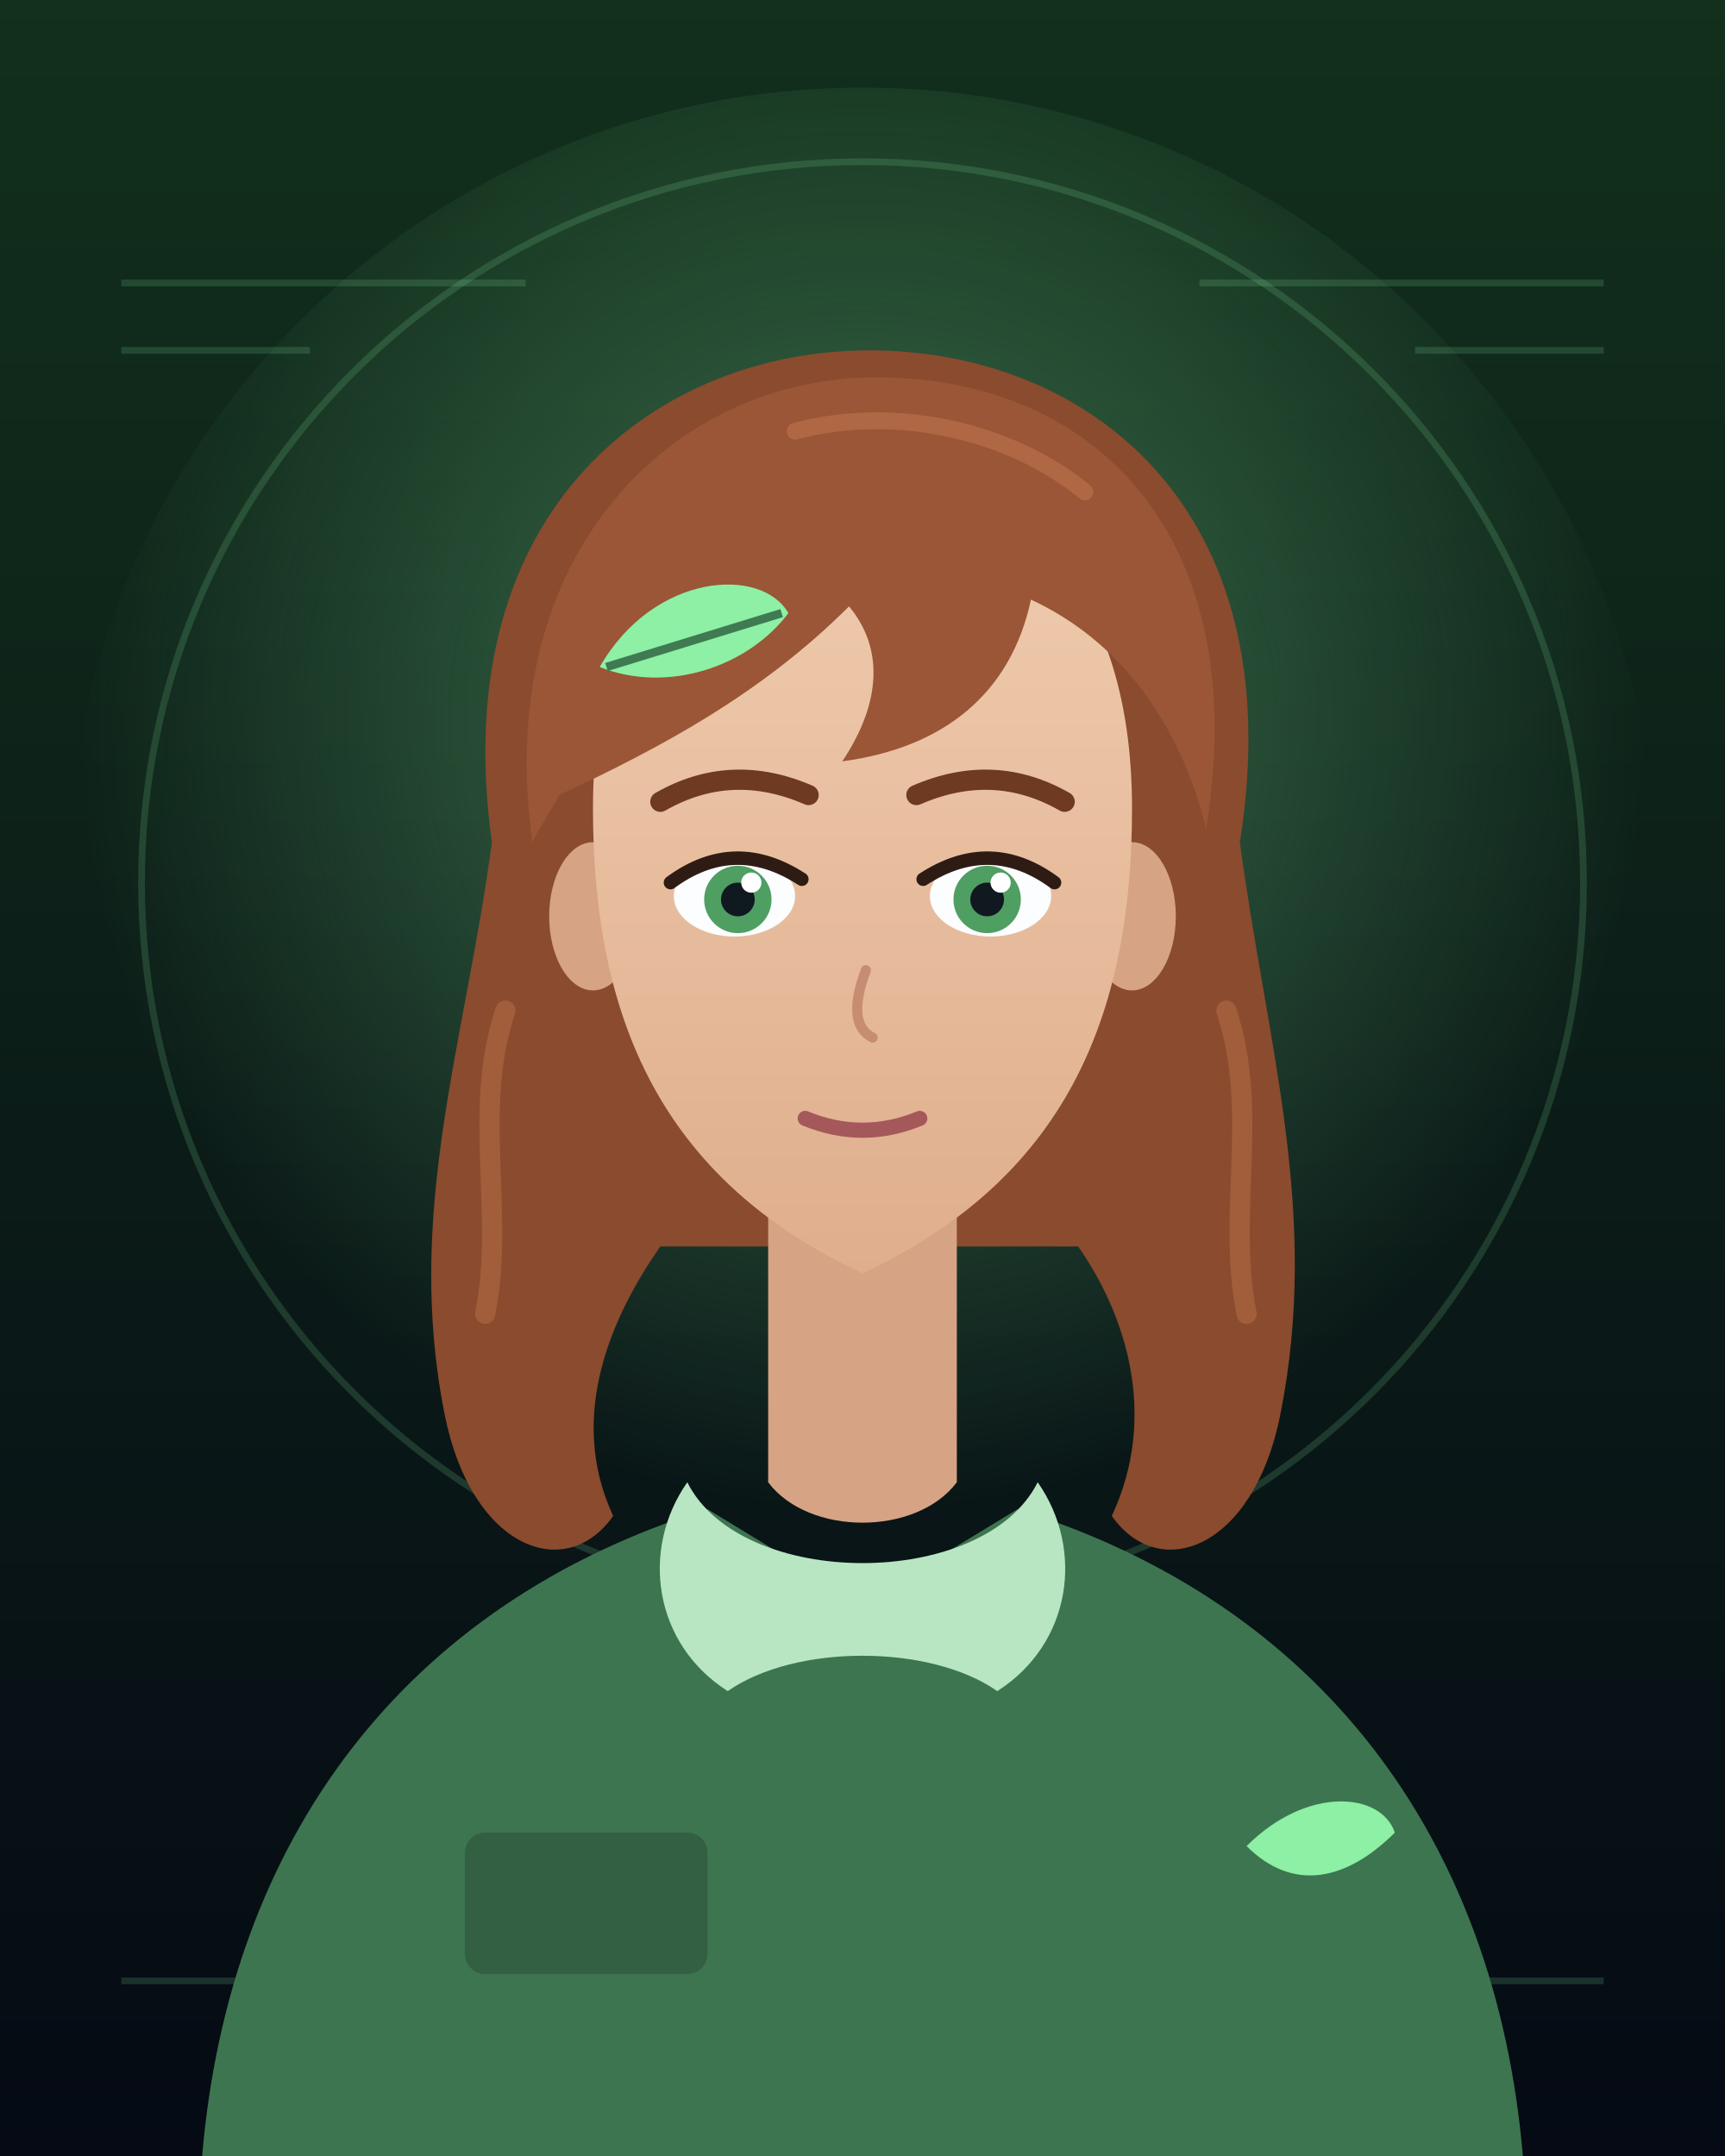
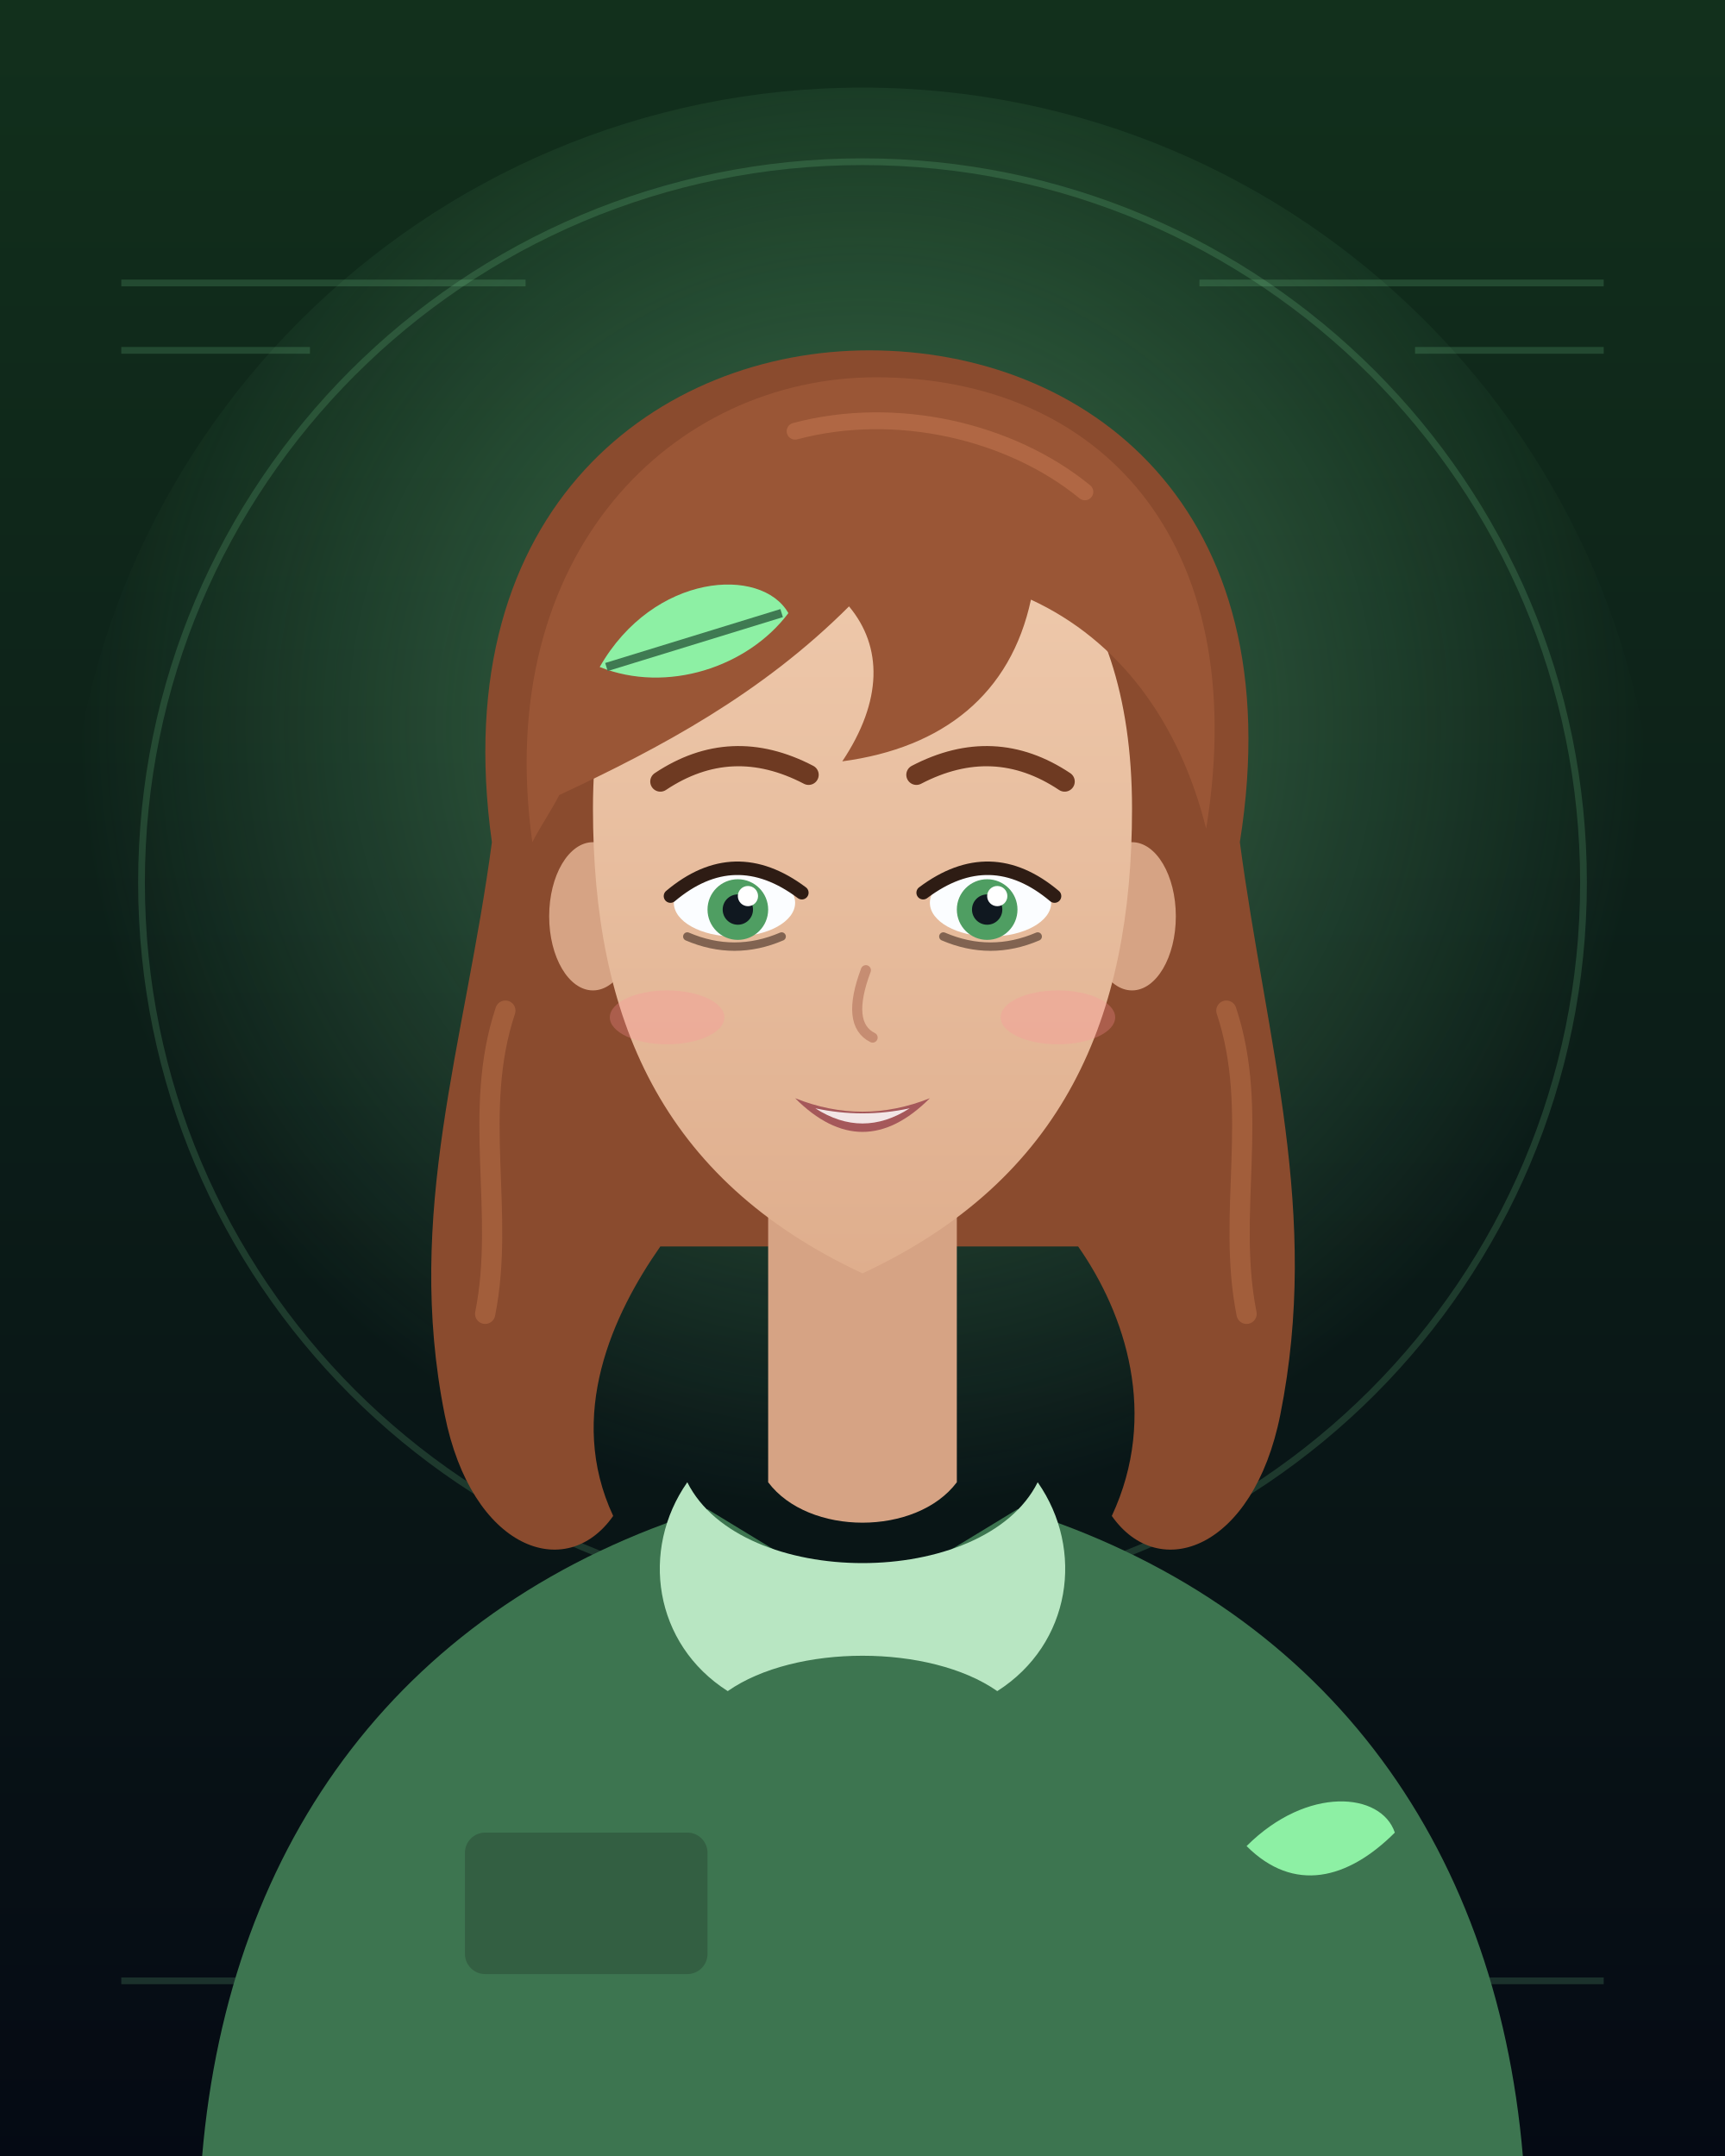
<svg xmlns="http://www.w3.org/2000/svg" width="512" height="640" viewBox="0 0 512 640">
  <defs>
    <linearGradient id="bg" x1="0" y1="0" x2="0" y2="1">
      <stop offset="0" stop-color="#12301c" />
      <stop offset="1" stop-color="#050a14" />
    </linearGradient>
    <radialGradient id="glow" cx="0.5" cy="0.4" r="0.5">
      <stop offset="0" stop-color="#8df0a4" stop-opacity="0.38" />
      <stop offset="1" stop-color="#8df0a4" stop-opacity="0" />
    </radialGradient>
    <linearGradient id="skin" x1="0" y1="0" x2="0" y2="1">
      <stop offset="0" stop-color="#f0ccaf" />
      <stop offset="1" stop-color="#dfae8d" />
    </linearGradient>
  </defs>
  <rect width="512" height="640" fill="url(#bg)" />
  <circle cx="256" cy="262" r="236" fill="url(#glow)" />
  <g stroke="#8df0a4" stroke-opacity="0.16" stroke-width="2" fill="none">
    <path d="M36 84h120M356 84h120M36 104h56M420 104h56M36 588h60M416 588h60" />
    <circle cx="256" cy="262" r="214" />
  </g>
  <path d="M146 250 C132 150 196 104 258 104 C322 104 384 150 368 250 C376 310 392 360 380 420 C372 460 344 470 330 450 C344 420 334 390 320 370 L196 370 C182 390 168 420 182 450 C168 470 140 460 132 420 C120 360 138 310 146 250 Z" fill="#8a4b2e" />
  <path d="M60 640 C68 546 120 476 210 448 L256 476 L302 448 C392 476 444 546 452 640 Z" fill="#3d7550" />
  <path d="M204 440 C220 472 292 472 308 440 C322 460 318 488 296 502 C276 488 236 488 216 502 C194 488 190 460 204 440 Z" fill="#b8e6c2" />
  <rect x="138" y="544" width="72" height="42" rx="6" fill="#335f42" />
  <path d="M370 548 C388 530 410 532 414 544 C400 558 384 562 370 548 Z" fill="#8df0a4" />
  <path d="M228 330 L228 440 C240 456 272 456 284 440 L284 330 Z" fill="#d6a384" />
  <ellipse cx="176" cy="272" rx="13" ry="22" fill="#d6a384" />
  <ellipse cx="336" cy="272" rx="13" ry="22" fill="#d6a384" />
  <path d="M176 240 C176 172 212 142 256 142 C300 142 336 172 336 240 C336 302 316 350 256 378 C196 350 176 302 176 240 Z" fill="url(#skin)" />
-   <path d="M196 238 Q217 226 240 236" stroke="#6e3a22" stroke-width="6" fill="none" stroke-linecap="round" />
-   <path d="M272 236 Q295 226 316 238" stroke="#6e3a22" stroke-width="6" fill="none" stroke-linecap="round" />
-   <ellipse cx="218" cy="266" rx="18" ry="12" fill="#fbfdff" />
-   <circle cx="219" cy="267" r="10" fill="#4f9e62" />
-   <circle cx="219" cy="267" r="5" fill="#101820" />
-   <circle cx="223" cy="262" r="3" fill="#ffffff" />
-   <ellipse cx="294" cy="266" rx="18" ry="12" fill="#fbfdff" />
-   <circle cx="293" cy="267" r="10" fill="#4f9e62" />
-   <circle cx="293" cy="267" r="5" fill="#101820" />
-   <circle cx="297" cy="262" r="3" fill="#ffffff" />
-   <path d="M199 262 Q218 248 238 261" stroke="#2e1c14" stroke-width="4" fill="none" stroke-linecap="round" />
-   <path d="M274 261 Q294 248 313 262" stroke="#2e1c14" stroke-width="4" fill="none" stroke-linecap="round" />
+   <path d="M196 232 Q217 218 240 230" stroke="#6e3a22" stroke-width="6" fill="none" stroke-linecap="round" />
+   <path d="M272 230 Q295 218 316 232" stroke="#6e3a22" stroke-width="6" fill="none" stroke-linecap="round" />
+   <ellipse cx="218" cy="268" rx="18" ry="10" fill="#fbfdff" />
+   <circle cx="219" cy="270" r="9" fill="#4f9e62" />
+   <circle cx="219" cy="270" r="4.5" fill="#101820" />
+   <circle cx="222" cy="266" r="3" fill="#ffffff" />
+   <ellipse cx="294" cy="268" rx="18" ry="10" fill="#fbfdff" />
+   <circle cx="293" cy="270" r="9" fill="#4f9e62" />
+   <circle cx="293" cy="270" r="4.5" fill="#101820" />
+   <circle cx="296" cy="266" r="3" fill="#ffffff" />
+   <path d="M199 266 Q218 250 238 265" stroke="#2e1c14" stroke-width="4" fill="none" stroke-linecap="round" />
+   <path d="M274 265 Q294 250 313 266" stroke="#2e1c14" stroke-width="4" fill="none" stroke-linecap="round" />
+   <path d="M204 278 Q218 284 232 278" stroke="#2e1c14" stroke-width="2.5" fill="none" stroke-linecap="round" opacity="0.55" />
+   <path d="M280 278 Q294 284 308 278" stroke="#2e1c14" stroke-width="2.5" fill="none" stroke-linecap="round" opacity="0.55" />
+   <ellipse cx="198" cy="302" rx="17" ry="8" fill="#ff8f9a" opacity="0.28" />
+   <ellipse cx="314" cy="302" rx="17" ry="8" fill="#ff8f9a" opacity="0.28" />
  <path d="M257 288 Q251 304 259 308" stroke="#c68d72" stroke-width="3" fill="none" stroke-linecap="round" />
-   <path d="M239 332 Q256 339 273 332" stroke="#a5585a" stroke-width="4.5" fill="none" stroke-linecap="round" />
+   <path d="M236 326 Q256 346 276 326 Q256 334 236 326 Z" fill="#a5585a" />
+   <path d="M242 329 Q256 338 270 329 Q256 332 242 329 Z" fill="#ffffff" opacity="0.85" />
  <path d="M158 250 C146 164 200 112 260 112 C326 112 372 160 358 246 C350 214 332 190 306 178 C300 206 280 222 250 226 C262 208 262 192 252 180 C226 206 196 222 166 236 C164 240 160 246 158 250 Z" fill="#9a5636" />
  <path d="M150 300 C140 330 150 360 144 390" stroke="#a8633f" stroke-width="6" fill="none" stroke-linecap="round" opacity="0.8" />
  <path d="M364 300 C374 330 364 360 370 390" stroke="#a8633f" stroke-width="6" fill="none" stroke-linecap="round" opacity="0.8" />
  <path d="M236 128 C266 120 300 128 322 146" stroke="#b56c47" stroke-width="5" fill="none" stroke-linecap="round" opacity="0.8" />
  <path d="M178 198 C194 170 226 168 234 182 C222 198 198 206 178 198 Z" fill="#8df0a4" />
  <path d="M180 198 L232 182" stroke="#3f7a52" stroke-width="2.5" />
</svg>
